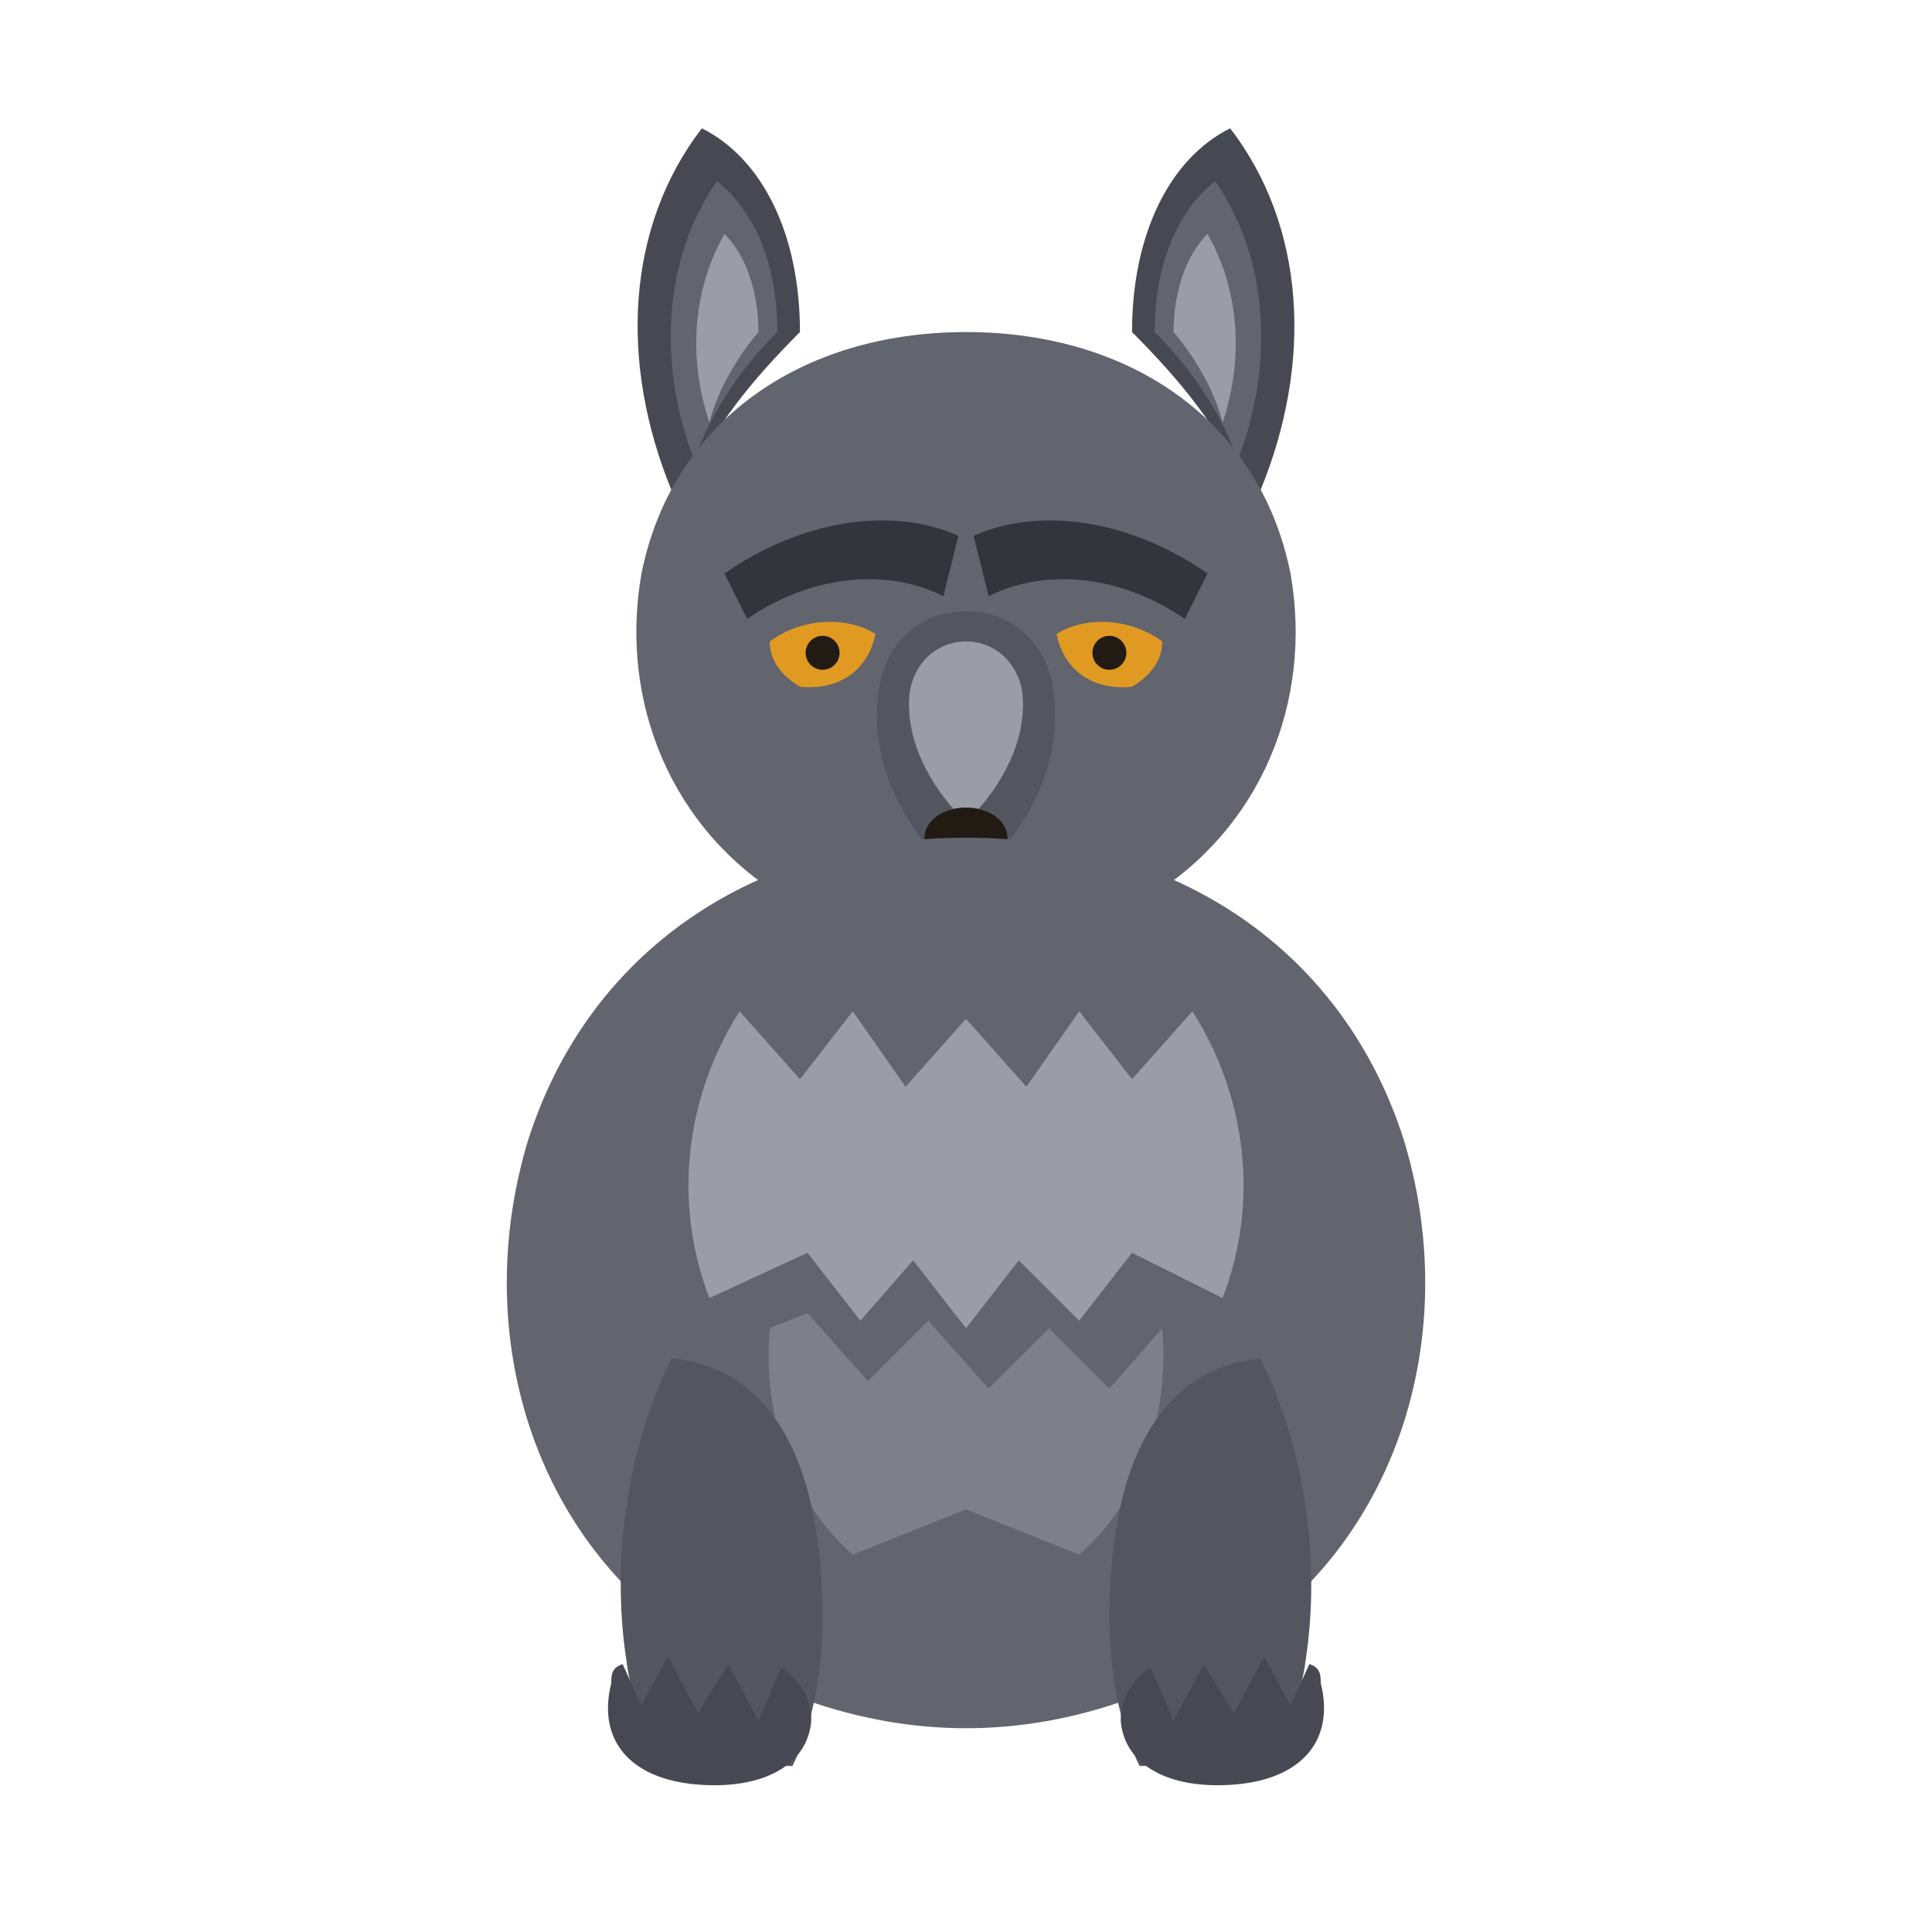
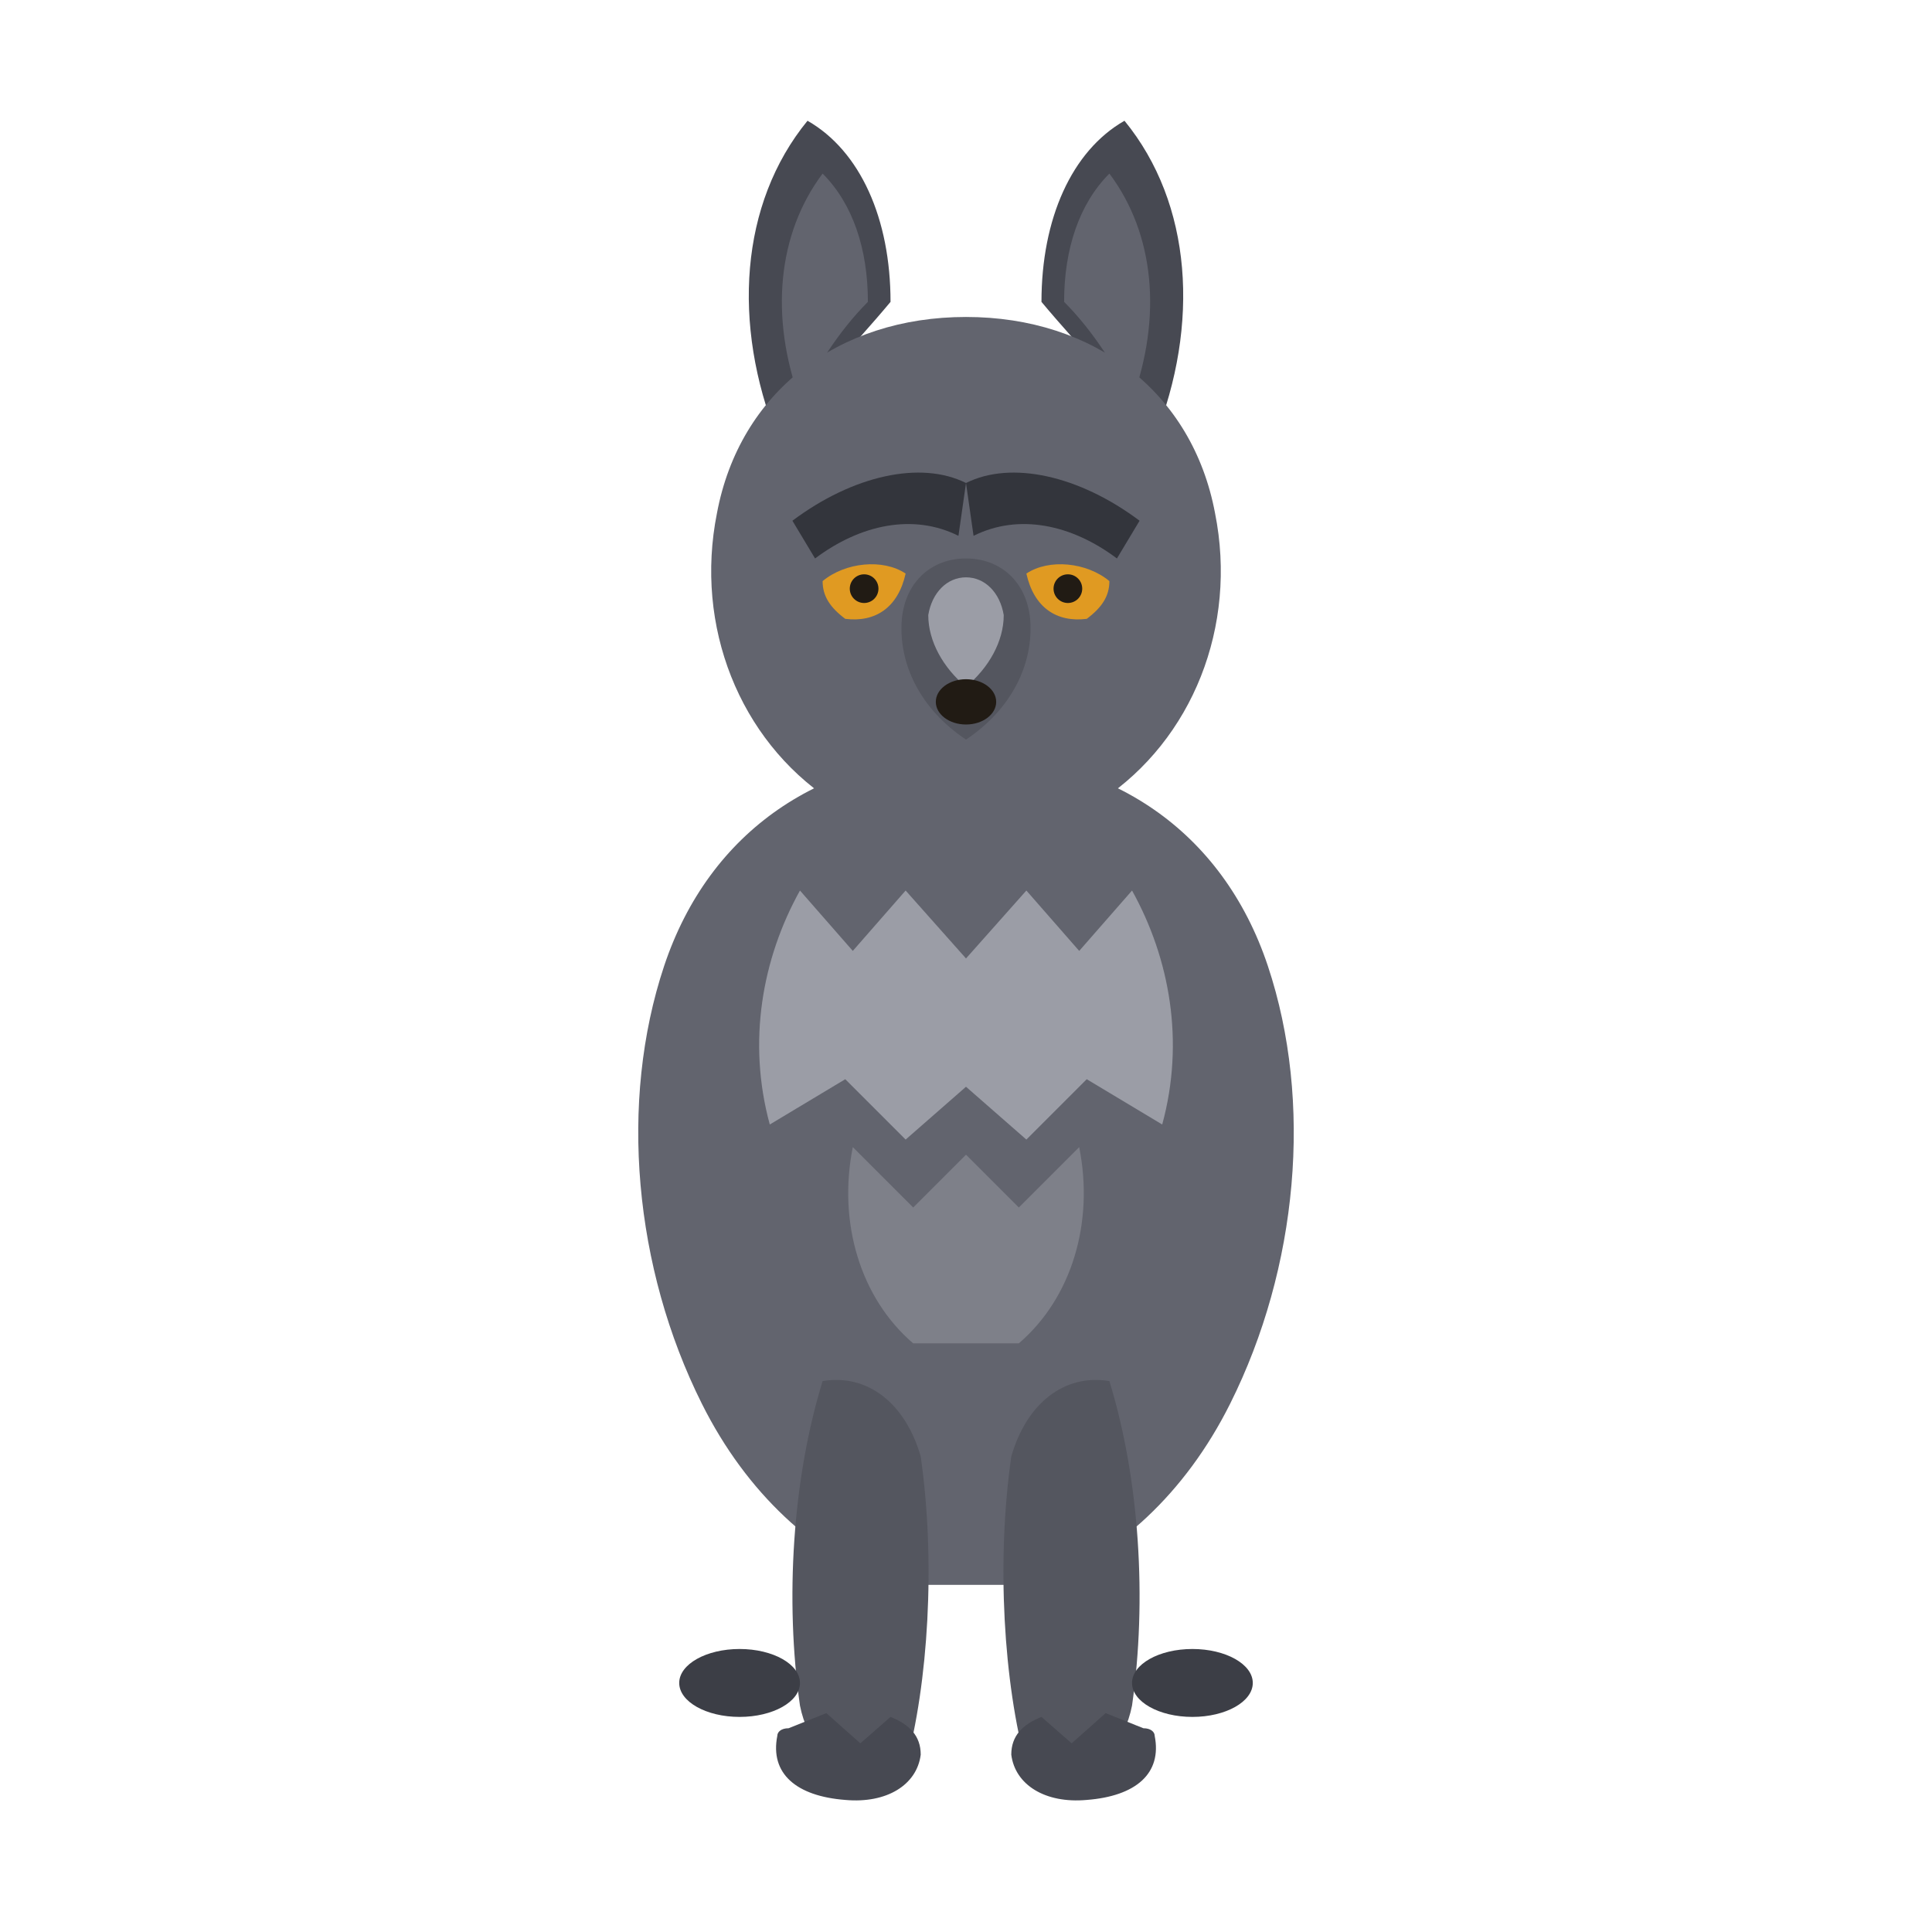
<svg xmlns="http://www.w3.org/2000/svg" viewBox="0 0 512 512" width="512" height="512">
-   <path d="M178 130 C164 96 166 60 186 34 C202 42 212 62 212 88 C200 100 188 114 182 130 Z" fill="#474952" />
-   <path d="M334 130 C348 96 346 60 326 34 C310 42 300 62 300 88 C312 100 324 114 330 130 Z" fill="#474952" />
-   <path d="M184 122 C174 96 176 68 190 48 C200 56 206 70 206 88 C196 98 188 110 184 122 Z" fill="#62646E" />
-   <path d="M328 122 C338 96 336 68 322 48 C312 56 306 70 306 88 C316 98 324 110 328 122 Z" fill="#62646E" />
-   <path d="M188 112 C182 94 184 76 192 62 C198 68 201 78 201 88 C195 95 190 104 188 112 Z" fill="#9B9DA6" />
-   <path d="M324 112 C330 94 328 76 320 62 C314 68 311 78 311 88 C317 95 322 104 324 112 Z" fill="#9B9DA6" />
-   <path d="M256 88 C300 88 334 112 342 152 C348 186 334 220 304 238 C290 247 272 252 256 252 C240 252 222 247 208 238 C178 220 164 186 170 152 C178 112 212 88 256 88 Z" fill="#62646E" />
-   <path d="M192 152 C212 138 236 134 254 142 L250 158 C234 150 214 153 198 164 Z" fill="#33353C" />
-   <path d="M320 152 C300 138 276 134 258 142 L262 158 C278 150 298 153 314 164 Z" fill="#33353C" />
-   <path d="M204 170 C212 164 224 163 232 168 C230 178 222 183 212 182 C207 179 204 175 204 170 Z" fill="#E09A22" />
-   <path d="M308 170 C300 164 288 163 280 168 C282 178 290 183 300 182 C305 179 308 175 308 170 Z" fill="#E09A22" />
-   <circle cx="218" cy="173" r="4.5" fill="#211B14" />
-   <circle cx="294" cy="173" r="4.5" fill="#211B14" />
-   <path d="M256 162 C268 162 277 170 279 182 C282 200 274 220 256 234 C238 220 230 200 233 182 C235 170 244 162 256 162 Z" fill="#54565F" />
-   <path d="M256 170 C264 170 270 176 271 184 C272 196 266 208 256 218 C246 208 240 196 241 184 C242 176 248 170 256 170 Z" fill="#9B9DA6" />
-   <ellipse cx="256" cy="222" rx="11" ry="8" fill="#211B14" />
-   <path d="M256 222 C312 222 356 252 372 302 C386 348 374 398 338 428 C314 448 284 458 256 458 C228 458 198 448 174 428 C138 398 126 348 140 302 C156 252 200 222 256 222 Z" fill="#62646E" />
-   <path d="M196 268 L212 286 L226 268 L240 288 L256 270 L272 288 L286 268 L300 286 L316 268 C330 290 334 318 324 344 L300 332 L286 350 L270 334 L256 352 L242 334 L228 350 L214 332 L188 344 C178 318 182 290 196 268 Z" fill="#9B9DA6" />
-   <path d="M214 348 L230 366 L246 350 L262 368 L278 352 L294 368 L308 352 C310 376 302 398 286 412 L256 400 L226 412 C210 398 202 376 204 352 Z" fill="#7E8089" />
-   <path d="M178 360 C166 384 162 414 166 440 C168 456 176 466 188 468 L210 468 C218 452 220 428 216 404 C212 380 200 362 178 360 Z" fill="#54565F" />
-   <path d="M334 360 C346 384 350 414 346 440 C344 456 336 466 324 468 L302 468 C294 452 292 428 296 404 C300 380 312 362 334 360 Z" fill="#54565F" />
-   <path d="M162 446 C158 462 168 472 186 473 C202 474 214 468 215 456 C215 450 212 445 207 442 L201 456 L193 441 L185 454 L177 439 L170 452 L165 441 C162 442 162 444 162 446 Z" fill="#474952" />
-   <path d="M350 446 C354 462 344 472 326 473 C310 474 298 468 297 456 C297 450 300 445 305 442 L311 456 L319 441 L327 454 L335 439 L342 452 L347 441 C350 442 350 444 350 446 Z" fill="#474952" />
+   <path d="M206 116 C194 86 196 54 214 32 C228 40 236 58 236 80 C226 92 214 104 206 116 Z" fill="#474952" />
+   <path d="M306 116 C318 86 316 54 298 32 C284 40 276 58 276 80 C286 92 298 104 306 116 Z" fill="#474952" />
+   <path d="M212 106 C204 84 206 62 218 46 C226 54 230 66 230 80 C222 88 216 98 212 106 Z" fill="#62646E" />
+   <path d="M300 106 C308 84 306 62 294 46 C286 54 282 66 282 80 C290 88 296 98 300 106 Z" fill="#62646E" />
+   <path d="M256 84 C290 84 316 104 322 136 C328 166 316 196 292 212 C280 220 268 224 256 224 C244 224 232 220 220 212 C196 196 184 166 190 136 C196 104 222 84 256 84 Z" fill="#62646E" />
+   <path d="M210 138 C226 126 244 122 256 128 L254 142 C242 136 228 139 216 148 Z" fill="#33353C" />
+   <path d="M302 138 C286 126 268 122 256 128 L258 142 C270 136 284 139 296 148 Z" fill="#33353C" />
+   <path d="M218 154 C224 149 234 148 240 152 C238 161 232 165 224 164 C220 161 218 158 218 154 Z" fill="#E09A22" />
+   <path d="M294 154 C288 149 278 148 272 152 C274 161 280 165 288 164 C292 161 294 158 294 154 Z" fill="#E09A22" />
+   <circle cx="229" cy="156" r="3.8" fill="#211B14" />
+   <circle cx="283" cy="156" r="3.8" fill="#211B14" />
+   <path d="M256 148 C265 148 272 154 273 164 C274 176 268 188 256 196 C244 188 238 176 239 164 C240 154 247 148 256 148 Z" fill="#54565F" />
+   <path d="M256 153 C261 153 265 157 266 163 C266 170 262 177 256 182 C250 177 246 170 246 163 C247 157 251 153 256 153 Z" fill="#9B9DA6" />
+   <ellipse cx="256" cy="186" rx="8" ry="6" fill="#211B14" />
+   <path d="M256 200 C294 200 324 220 336 256 C348 292 344 336 326 372 C314 396 296 412 276 420 L236 420 C216 412 198 396 186 372 C168 336 164 292 176 256 C188 220 218 200 256 200 Z" fill="#62646E" />
+   <path d="M212 236 L226 252 L240 236 L256 254 L272 236 L286 252 L300 236 C310 254 314 276 308 298 L288 286 L272 302 L256 288 L240 302 L224 286 L204 298 C198 276 202 254 212 236 Z" fill="#9B9DA6" />
+   <path d="M226 304 L242 320 L256 306 L270 320 L286 304 C290 324 284 344 270 356 L242 356 C228 344 222 324 226 304 Z" fill="#7E8089" />
+   <path d="M218 366 C210 392 208 424 212 452 C214 462 220 468 228 468 L240 468 C246 446 248 414 244 386 C240 372 230 364 218 366 Z" fill="#54565F" />
+   <path d="M294 366 C302 392 304 424 300 452 C298 462 292 468 284 468 L272 468 C266 446 264 414 268 386 C272 372 282 364 294 366 Z" fill="#54565F" />
+   <path d="M206 460 C204 470 211 476 224 477 C235 478 243 473 244 465 C244 460 241 457 236 455 L228 462 L219 454 L209 458 C207 458 206 459 206 460 Z" fill="#474952" />
+   <path d="M306 460 C308 470 301 476 288 477 C277 478 269 473 268 465 C268 460 271 457 276 455 L284 462 L293 454 L303 458 C305 458 306 459 306 460 Z" fill="#474952" />
+   <ellipse cx="196" cy="446" rx="16" ry="9" fill="#3C3E46" />
+   <ellipse cx="316" cy="446" rx="16" ry="9" fill="#3C3E46" />
</svg>
